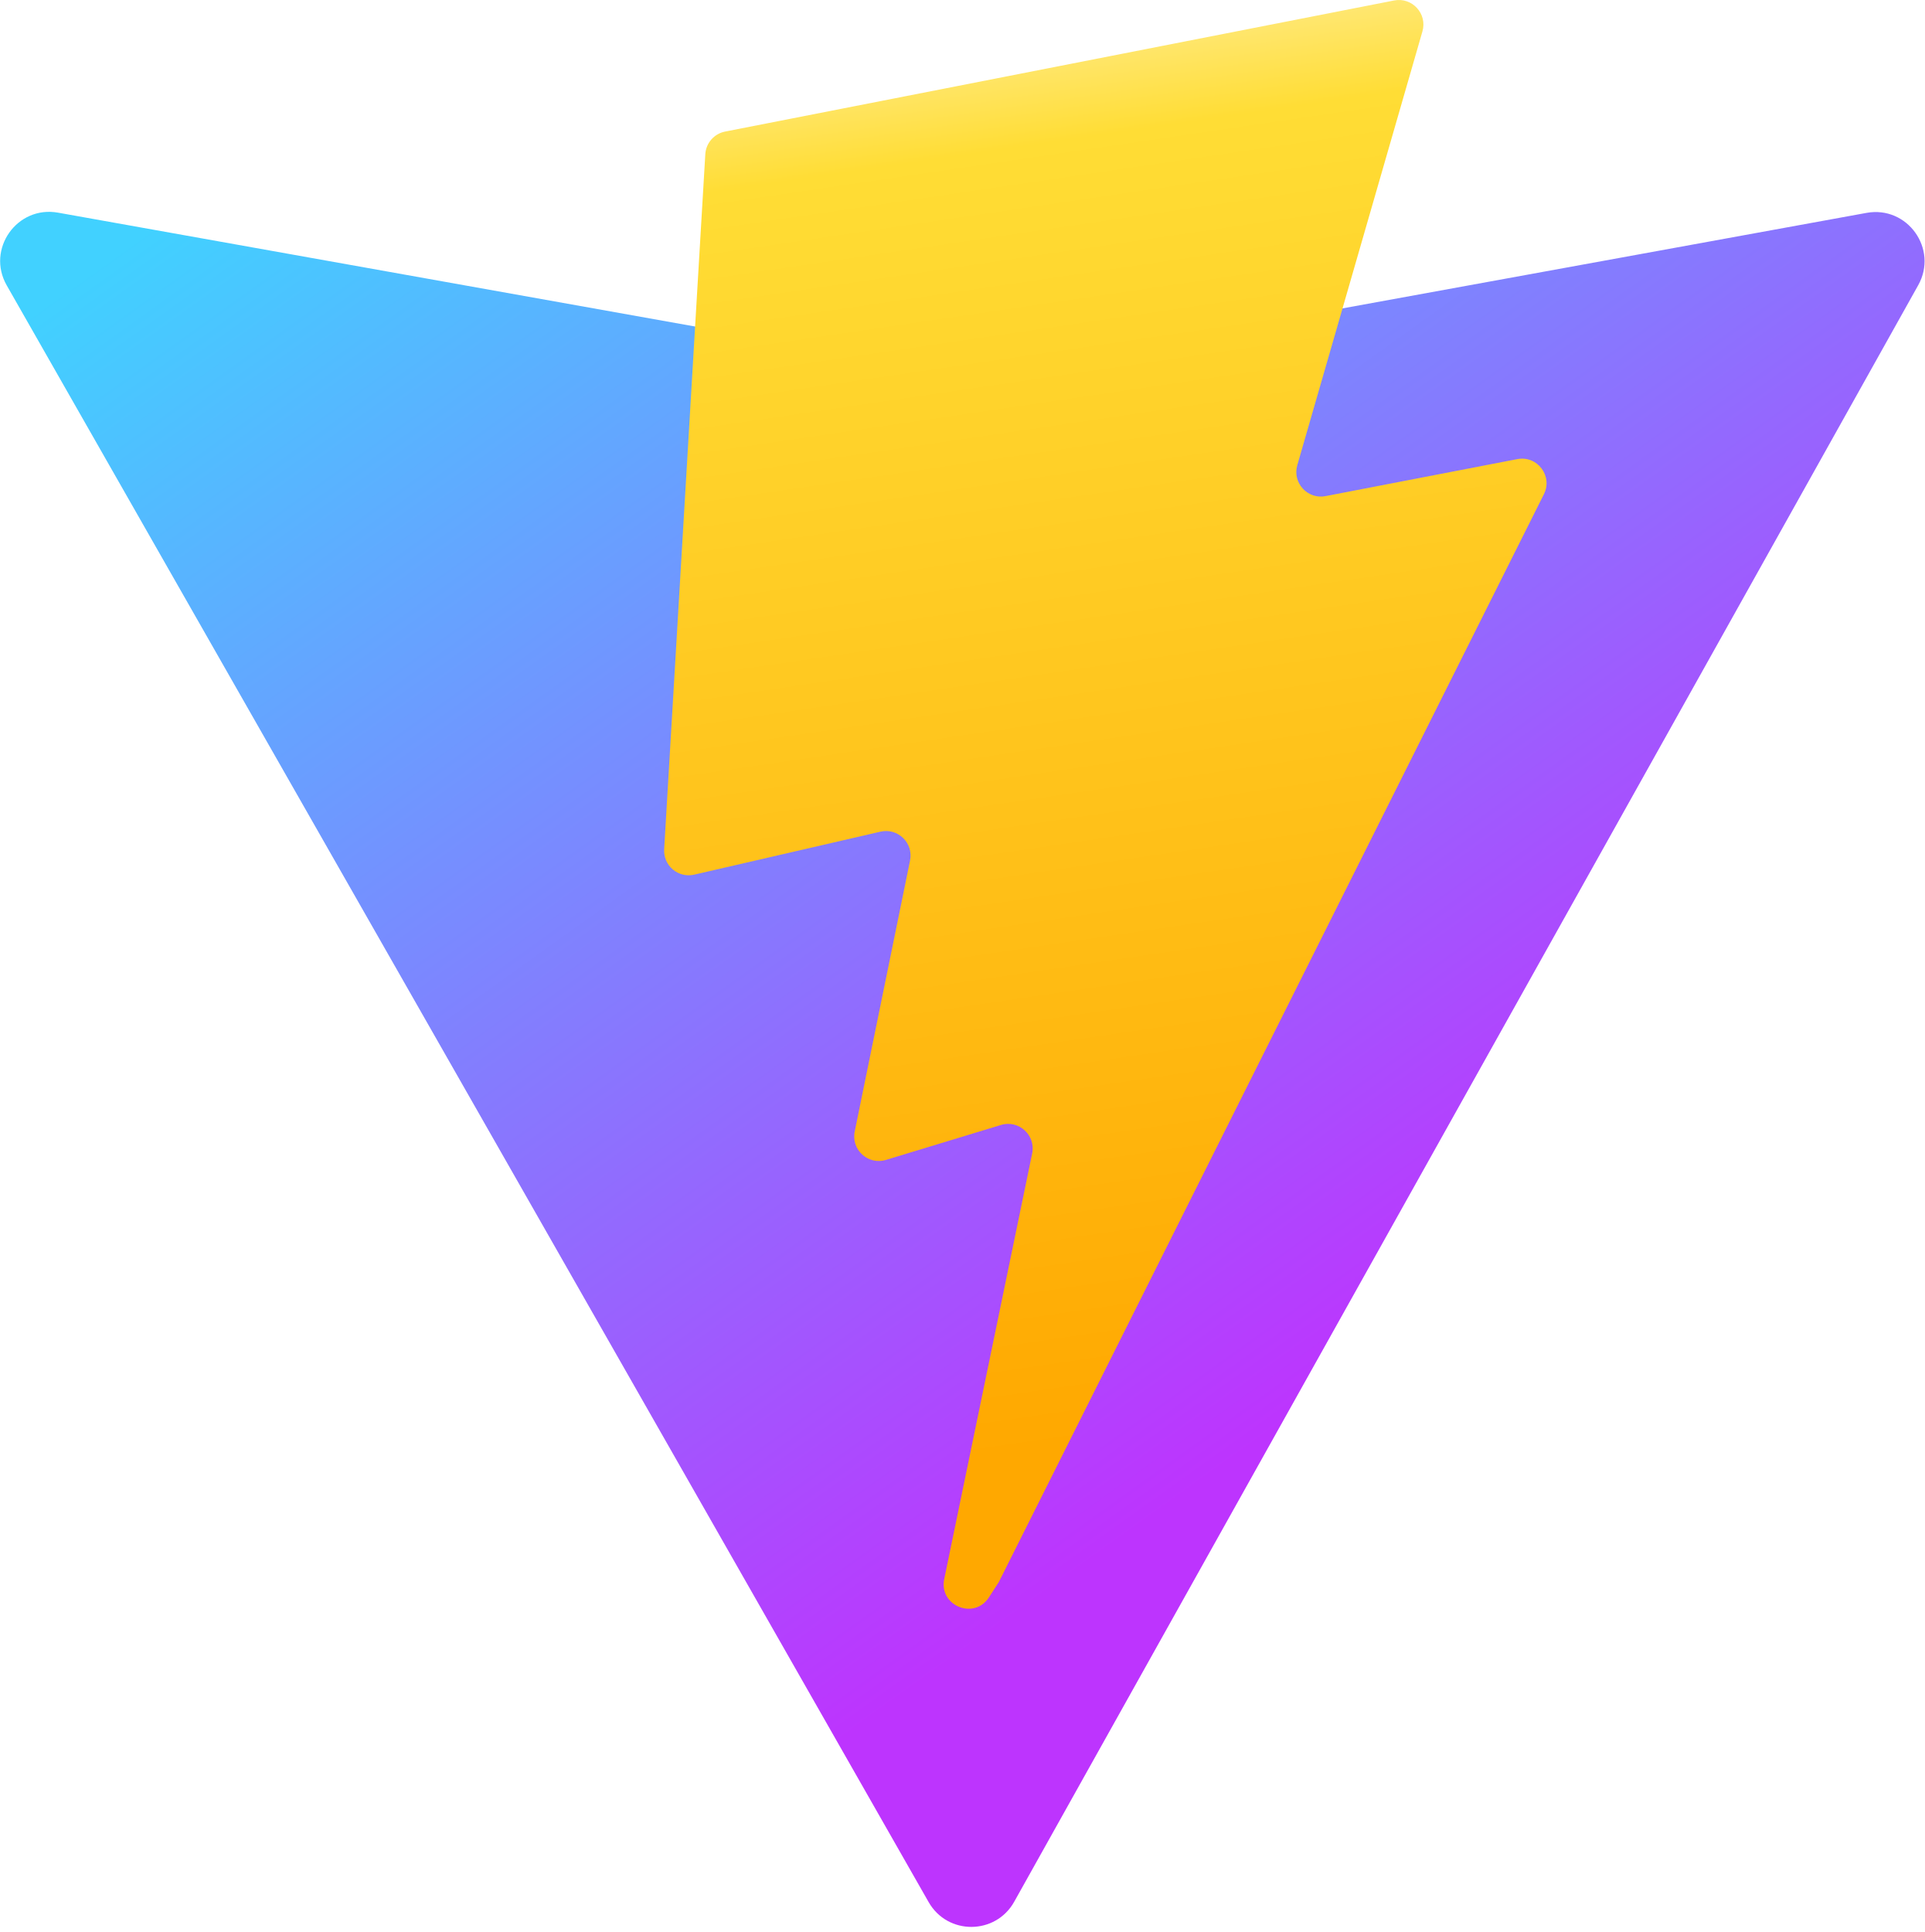
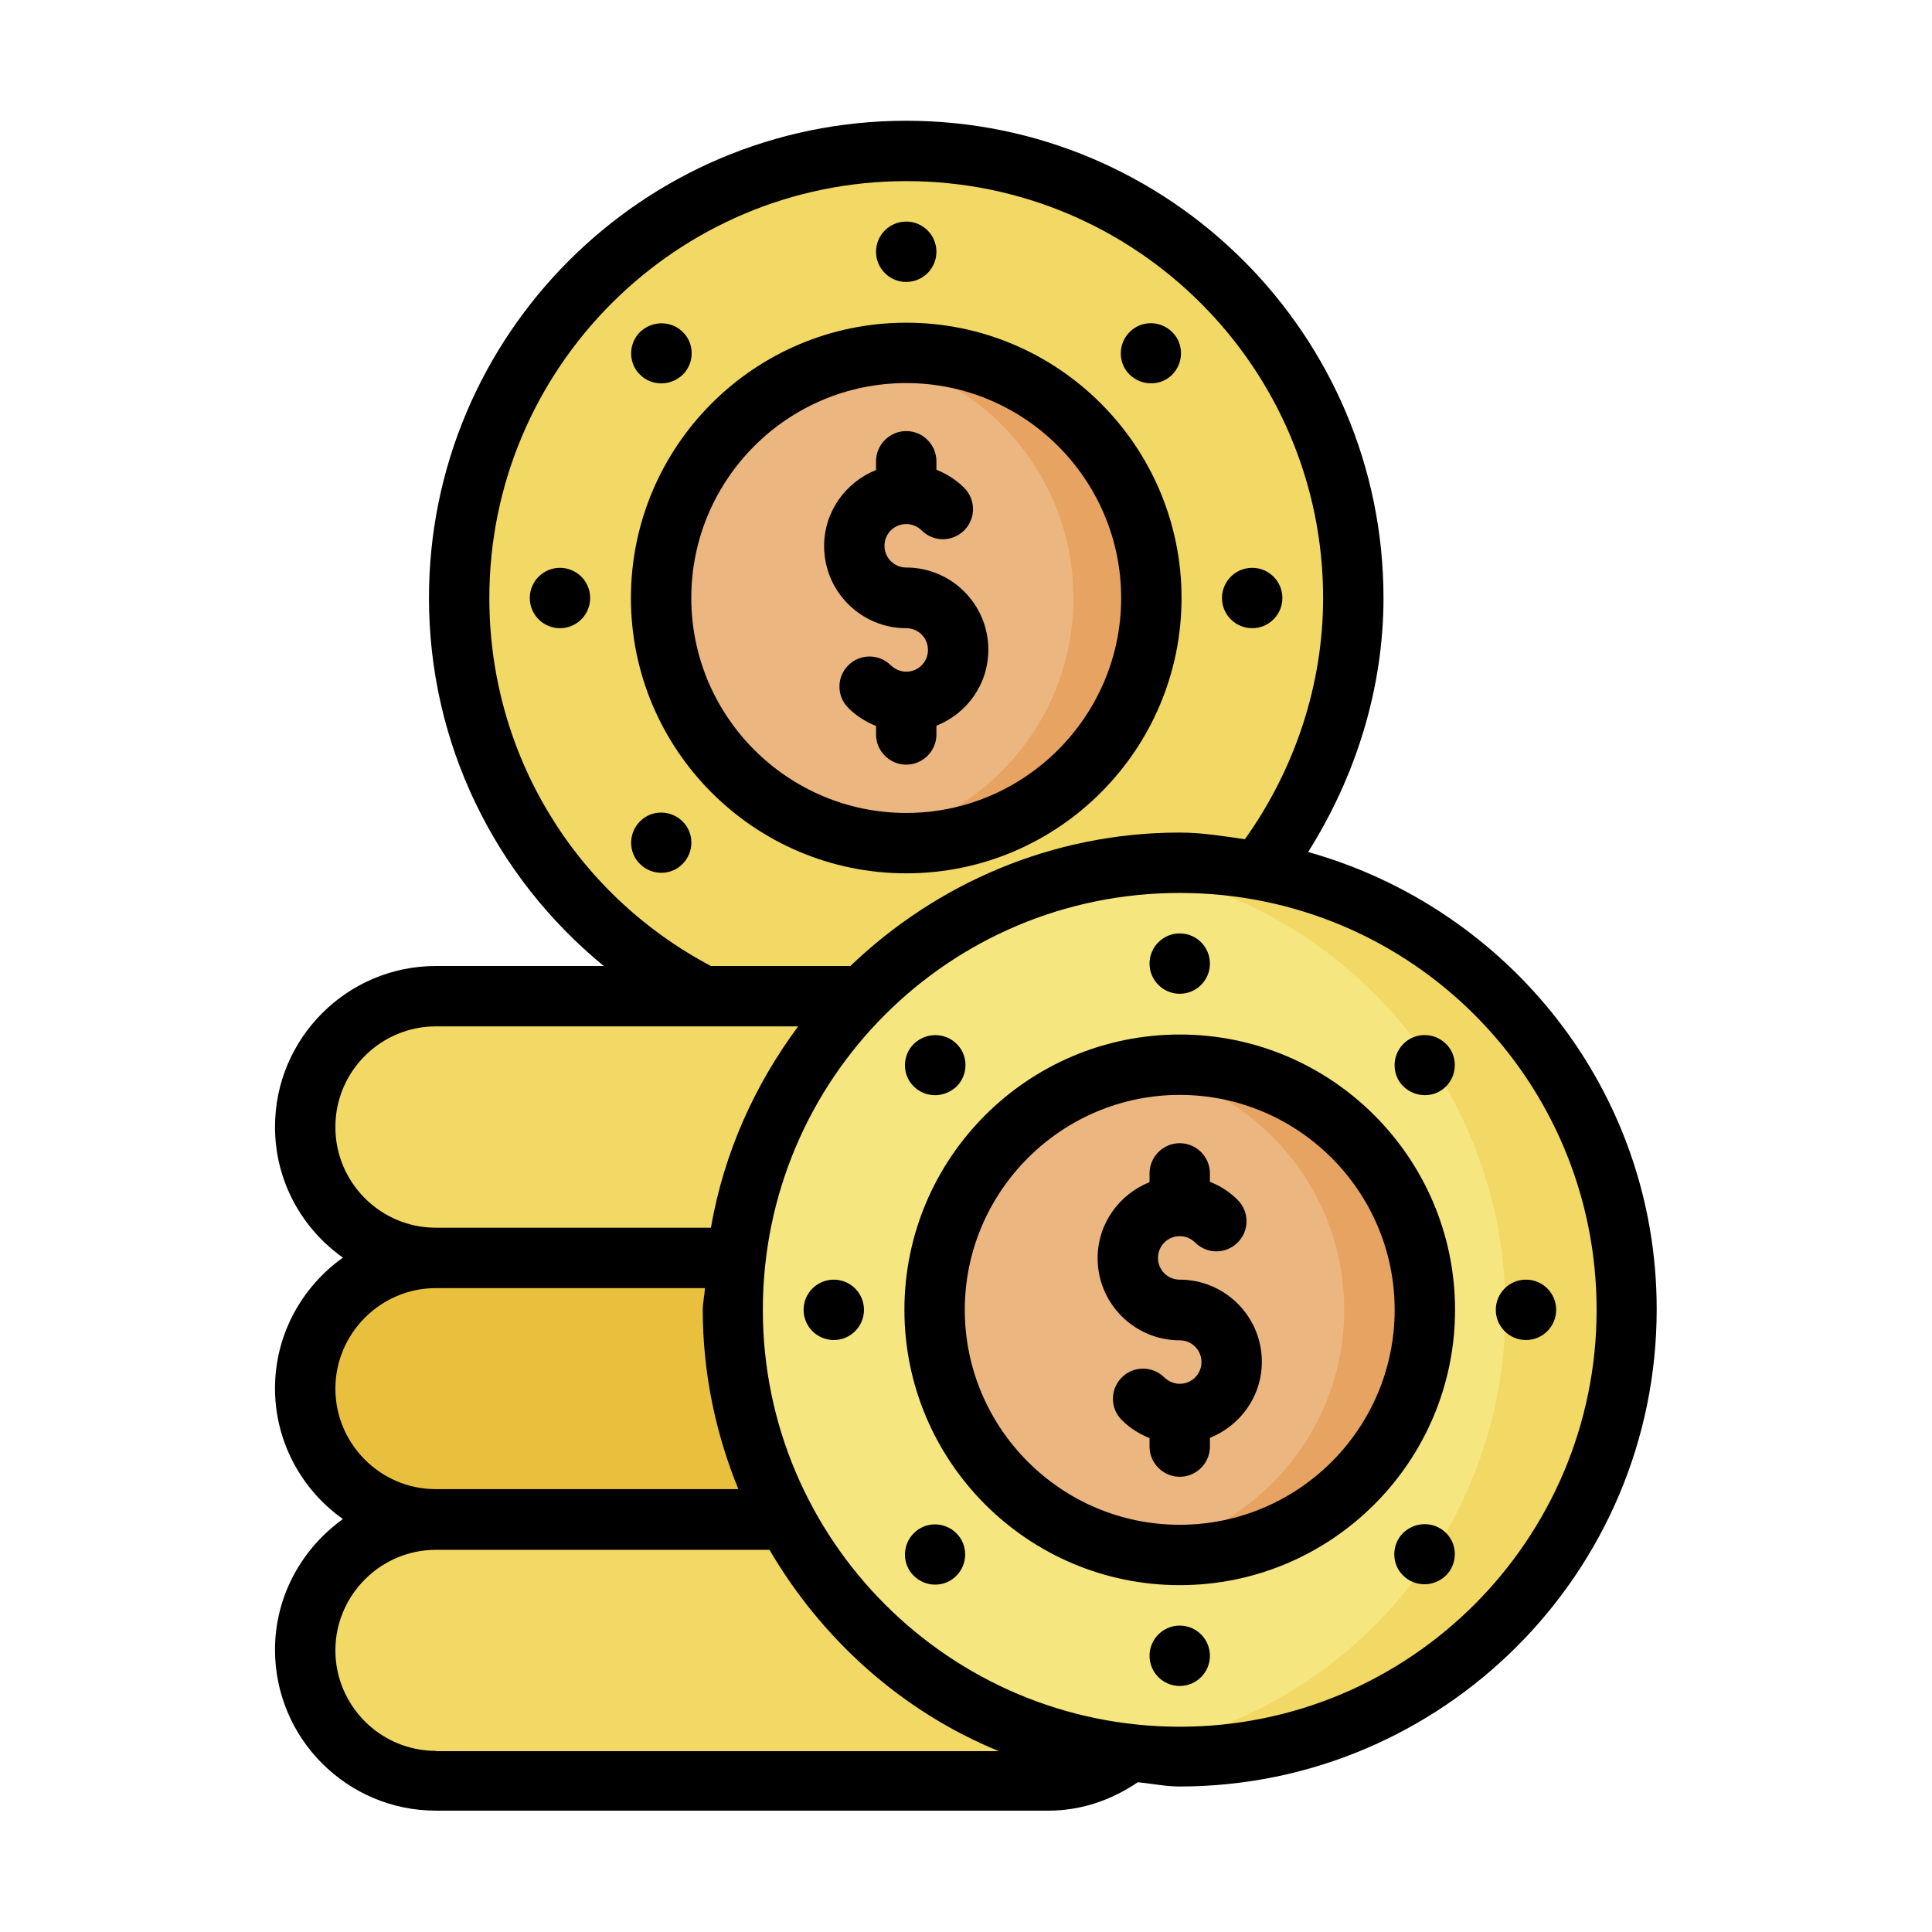
- <svg xmlns="http://www.w3.org/2000/svg" aria-hidden="true" role="img" class="iconify iconify--logos" width="31.88" height="32" preserveAspectRatio="xMidYMid meet" viewBox="0 0 256 257">
-   <defs>
-     <linearGradient id="IconifyId1813088fe1fbc01fb466" x1="-.828%" x2="57.636%" y1="7.652%" y2="78.411%">
-       <stop offset="0%" stop-color="#41D1FF" />
-       <stop offset="100%" stop-color="#BD34FE" />
-     </linearGradient>
-     <linearGradient id="IconifyId1813088fe1fbc01fb467" x1="43.376%" x2="50.316%" y1="2.242%" y2="89.03%">
-       <stop offset="0%" stop-color="#FFEA83" />
-       <stop offset="8.333%" stop-color="#FFDD35" />
-       <stop offset="100%" stop-color="#FFA800" />
-     </linearGradient>
-   </defs>
-   <path fill="url(#IconifyId1813088fe1fbc01fb466)" d="M255.153 37.938L134.897 252.976c-2.483 4.44-8.862 4.466-11.382.048L.875 37.958c-2.746-4.814 1.371-10.646 6.827-9.67l120.385 21.517a6.537 6.537 0 0 0 2.322-.004l117.867-21.483c5.438-.991 9.574 4.796 6.877 9.62Z" />
-   <path fill="url(#IconifyId1813088fe1fbc01fb467)" d="M185.432.063L96.44 17.501a3.268 3.268 0 0 0-2.634 3.014l-5.474 92.456a3.268 3.268 0 0 0 3.997 3.378l24.777-5.718c2.318-.535 4.413 1.507 3.936 3.838l-7.361 36.047c-.495 2.426 1.782 4.5 4.151 3.78l15.304-4.649c2.372-.72 4.652 1.36 4.15 3.788l-11.698 56.621c-.732 3.542 3.979 5.473 5.943 2.437l1.313-2.028l72.516-144.72c1.215-2.423-.88-5.186-3.54-4.672l-25.505 4.922c-2.396.462-4.435-1.77-3.759-4.114l16.646-57.705c.677-2.35-1.37-4.583-3.769-4.113Z" />
+ <svg xmlns="http://www.w3.org/2000/svg" width="800px" height="800px" viewBox="0 0 64 64">
+   <g id="a" />
+   <g id="b">
+     <path d="M30.02,5c-8.18,0-14.81,6.63-14.81,14.81,0,5.56,3.12,10.66,8.07,13.19l8.05,6.25,10.43-10.41c1.99-2.59,3.07-5.76,3.07-9.03,0-8.18-6.63-14.81-14.81-14.81Z" fill="#f2d865" fill-rule="evenodd" />
+     <path d="M30.02,5c-.56,0-1.12,.03-1.66,.1,7.4,.83,13.15,7.1,13.15,14.71,0,3.27-1.08,6.44-3.07,9.03l-8.97,8.95,1.87,1.45,10.43-10.41c1.99-2.59,3.07-5.76,3.07-9.03,0-8.18-6.63-14.81-14.81-14.81h0Z" fill="#f2d865" fill-rule="evenodd" />
+     <path d="M14.44,33c-2.4,0-4.33,1.93-4.33,4.33s1.93,4.33,4.33,4.33v8.67c-2.4,0-4.33,1.94-4.33,4.34s1.93,4.33,4.33,4.33h20.3c1,0,1.93-.34,2.66-.91l-1.92-18.93-6.9-6.17H14.44Z" fill="#f2d865" fill-rule="evenodd" />
+     <path d="M26.04,50.33H14.45c-2.4,0-4.34-1.93-4.34-4.33s1.93-4.33,4.34-4.33h9.94l1.65,8.67Z" fill="#e9c03d" fill-rule="evenodd" />
+     <circle cx="39.08" cy="43.39" fill="#f5e680" r="14.81" transform="translate(-15.15 21.73) rotate(-26.22)" />
+     <circle cx="39.08" cy="43.39" fill="#ebb680" r="8.12" />
+     <circle cx="30.02" cy="19.81" fill="#ebb680" r="8.12" transform="translate(8.18 48.38) rotate(-86.02)" />
+     <path d="M39.08,28.58c-.67,0-1.33,.05-1.99,.14,7.32,1.01,12.78,7.27,12.78,14.67,0,7.4-5.47,13.66-12.8,14.66,.67,.09,1.34,.14,2.01,.14,8.18,0,14.81-6.63,14.81-14.81s-6.63-14.81-14.81-14.81Z" fill="#f2d865" fill-rule="evenodd" />
+     <path d="M39.08,35.27c-.46,0-.9,.04-1.34,.11,3.85,.64,6.79,3.98,6.79,8.01s-2.94,7.37-6.79,8.01c.43,.07,.88,.11,1.34,.11,4.49,0,8.12-3.64,8.12-8.12s-3.63-8.12-8.12-8.12Z" fill="#e6a361" fill-rule="evenodd" />
+     <path d="M30.02,11.69c-.44,0-.87,.04-1.29,.1,3.87,.62,6.83,3.97,6.83,8.02s-2.96,7.4-6.83,8.02c.42,.07,.85,.1,1.29,.1,4.49,0,8.12-3.63,8.12-8.12s-3.64-8.12-8.12-8.12Z" fill="#e6a361" fill-rule="evenodd" />
+     <path d="M43.33,28.23c1.59-2.52,2.5-5.44,2.5-8.42,0-8.72-7.09-15.81-15.81-15.81s-15.81,7.09-15.81,15.81c0,4.81,2.17,9.22,5.79,12.19h-5.56c-2.94,0-5.33,2.39-5.33,5.33,0,1.79,.89,3.37,2.25,4.33-1.36,.97-2.25,2.55-2.25,4.33s.89,3.37,2.25,4.33c-1.35,.97-2.25,2.54-2.25,4.33,0,2.94,2.39,5.33,5.33,5.33h20.3c1.07,0,2.08-.35,2.95-.94,.46,.04,.91,.14,1.38,.14,8.72,0,15.81-7.09,15.81-15.81,0-7.24-4.91-13.29-11.56-15.15Zm-27.12-8.42c0-7.61,6.19-13.81,13.81-13.81s13.81,6.19,13.81,13.81c0,2.86-.93,5.66-2.59,7.99-.71-.1-1.42-.22-2.16-.22-4.23,0-8.07,1.7-10.91,4.42h-4.62c-4.53-2.4-7.34-7.04-7.34-12.19Zm-5.1,17.52c0-1.84,1.5-3.33,3.33-3.33h12c-1.44,1.94-2.46,4.19-2.89,6.67H14.44c-1.84,0-3.33-1.5-3.33-3.33Zm3.33,12c-1.84,0-3.33-1.5-3.33-3.33s1.5-3.33,3.33-3.33h8.91c-.01,.25-.07,.48-.07,.72,0,2.1,.43,4.11,1.18,5.94H14.44Zm0,8.67c-1.84,0-3.33-1.5-3.33-3.33s1.5-3.33,3.33-3.33h11.05c1.74,2.97,4.38,5.35,7.6,6.67H14.44Zm24.64-.8c-7.61,0-13.81-6.19-13.81-13.81s6.15-13.81,13.81-13.81,13.81,6.19,13.81,13.81-6.19,13.81-13.81,13.81Z" />
+     <path d="M39.08,34.27c-5.03,0-9.12,4.09-9.12,9.12s4.09,9.12,9.12,9.12,9.12-4.09,9.12-9.12-4.09-9.12-9.12-9.12Zm0,16.24c-3.93,0-7.12-3.2-7.12-7.12s3.2-7.12,7.12-7.12,7.12,3.19,7.12,7.12-3.19,7.12-7.12,7.12Z" />
+     <path d="M30.02,28.93c5.03,0,9.12-4.09,9.12-9.12s-4.09-9.12-9.12-9.12-9.12,4.09-9.12,9.12,4.09,9.12,9.12,9.12Zm0-16.24c3.93,0,7.12,3.2,7.12,7.12s-3.2,7.12-7.12,7.12-7.12-3.19-7.12-7.12,3.19-7.12,7.12-7.12Z" />
+     <path d="M30.02,20.81c.4,0,.72,.32,.72,.72s-.32,.72-.72,.72c-.19,0-.37-.08-.51-.21-.39-.39-1.02-.39-1.41,0s-.39,1.02,0,1.41c.27,.27,.58,.46,.92,.6v.28c0,.55,.45,1,1,1s1-.45,1-1v-.29c1.01-.4,1.72-1.37,1.72-2.52,0-1.5-1.22-2.72-2.72-2.72-.4,0-.72-.32-.72-.72s.32-.72,.72-.72c.19,0,.38,.08,.51,.21,.39,.39,1.02,.39,1.41,0s.39-1.02,0-1.41c-.27-.27-.58-.46-.92-.6v-.28c0-.55-.45-1-1-1s-1,.45-1,1v.29c-1,.4-1.72,1.37-1.72,2.52,0,1.5,1.22,2.72,2.72,2.72Z" />
+     <path d="M39.08,42.39c-.4,0-.72-.32-.72-.72s.32-.72,.72-.72c.19,0,.37,.07,.51,.21,.39,.39,1.02,.39,1.41,0s.39-1.02,0-1.41c-.27-.27-.58-.47-.92-.6v-.28c0-.55-.45-1-1-1s-1,.45-1,1v.29c-1,.4-1.72,1.37-1.72,2.52,0,1.5,1.22,2.72,2.72,2.72,.4,0,.72,.32,.72,.72s-.32,.72-.72,.72c-.19,0-.37-.08-.51-.21-.39-.39-1.02-.39-1.41,0s-.39,1.02,0,1.41c.27,.27,.58,.46,.92,.6v.28c0,.55,.45,1,1,1s1-.45,1-1v-.29c1-.4,1.72-1.37,1.72-2.52,0-1.5-1.22-2.72-2.72-2.72Z" />
+     <circle cx="39.08" cy="31.92" r="1" />
+     <circle cx="39.08" cy="54.85" r="1" />
+     <circle cx="50.55" cy="43.39" r="1" />
+     <circle cx="27.62" cy="43.39" r="1" />
+     <path d="M47.9,35.99c.39-.39,.39-1.03,0-1.41-.39-.39-1.03-.39-1.41,0-.39,.39-.39,1.03,0,1.41s1.03,.39,1.41,0Z" />
+     <path d="M30.27,50.79c-.39,.39-.39,1.03,0,1.41,.39,.39,1.03,.39,1.41,0,.39-.39,.39-1.03,0-1.41-.39-.39-1.03-.39-1.41,0Z" />
+     <path d="M47.19,50.49c-.27,0-.52,.11-.71,.29-.39,.39-.39,1.03,0,1.41,.19,.19,.44,.29,.71,.29s.52-.11,.71-.29c.39-.39,.39-1.03,0-1.41-.19-.19-.44-.29-.71-.29Z" />
+     <path d="M30.98,36.28c.26,0,.52-.11,.71-.29,.39-.39,.39-1.03,0-1.41-.19-.19-.44-.29-.71-.29s-.52,.11-.71,.29c-.39,.39-.39,1.03,0,1.41,.19,.19,.44,.29,.71,.29Z" />
+     <circle cx="30.02" cy="8.34" r="1" />
+     <circle cx="41.48" cy="19.81" r="1" />
+     <circle cx="18.55" cy="19.81" r="1" />
+     <path d="M38.83,12.41c.39-.39,.39-1.03,0-1.41-.39-.39-1.03-.39-1.41,0-.39,.39-.39,1.03,0,1.41s1.03,.39,1.41,0Z" />
+     <path d="M21.2,27.21c-.39,.39-.39,1.03,0,1.41,.39,.39,1.03,.39,1.41,0,.39-.39,.39-1.03,0-1.41-.39-.39-1.03-.39-1.41,0Z" />
+     <path d="M21.91,12.7c.27,0,.52-.11,.71-.29,.39-.39,.39-1.03,0-1.41-.19-.19-.44-.29-.71-.29s-.52,.11-.71,.29c-.39,.39-.39,1.03,0,1.41,.19,.19,.44,.29,.71,.29Z" />
+   </g>
+   <g id="c" />
+   <g id="d" />
+   <g id="e" />
+   <g id="f" />
+   <g id="g" />
+   <g id="h" />
+   <g id="i" />
+   <g id="j" />
+   <g id="k" />
+   <g id="l" />
+   <g id="m" />
+   <g id="n" />
+   <g id="o" />
+   <g id="p" />
+   <g id="q" />
+   <g id="r" />
+   <g id="s" />
+   <g id="t" />
+   <g id="u" />
+   <g id="v" />
+   <g id="w" />
+   <g id="x" />
+   <g id="y" />
+   <g id="a`" />
+   <g id="aa" />
+   <g id="ab" />
+   <g id="ac" />
+   <g id="ad" />
+   <g id="ae" />
+   <g id="af" />
+   <g id="ag" />
+   <g id="ah" />
+   <g id="ai" />
+   <g id="aj" />
+   <g id="ak" />
+   <g id="al" />
+   <g id="am" />
+   <g id="an" />
+   <g id="ao" />
+   <g id="ap" />
+   <g id="aq" />
+   <g id="ar" />
+   <g id="as" />
+   <g id="at" />
+   <g id="au" />
+   <g id="av" />
+   <g id="aw" />
+   <g id="ax" />
</svg>
